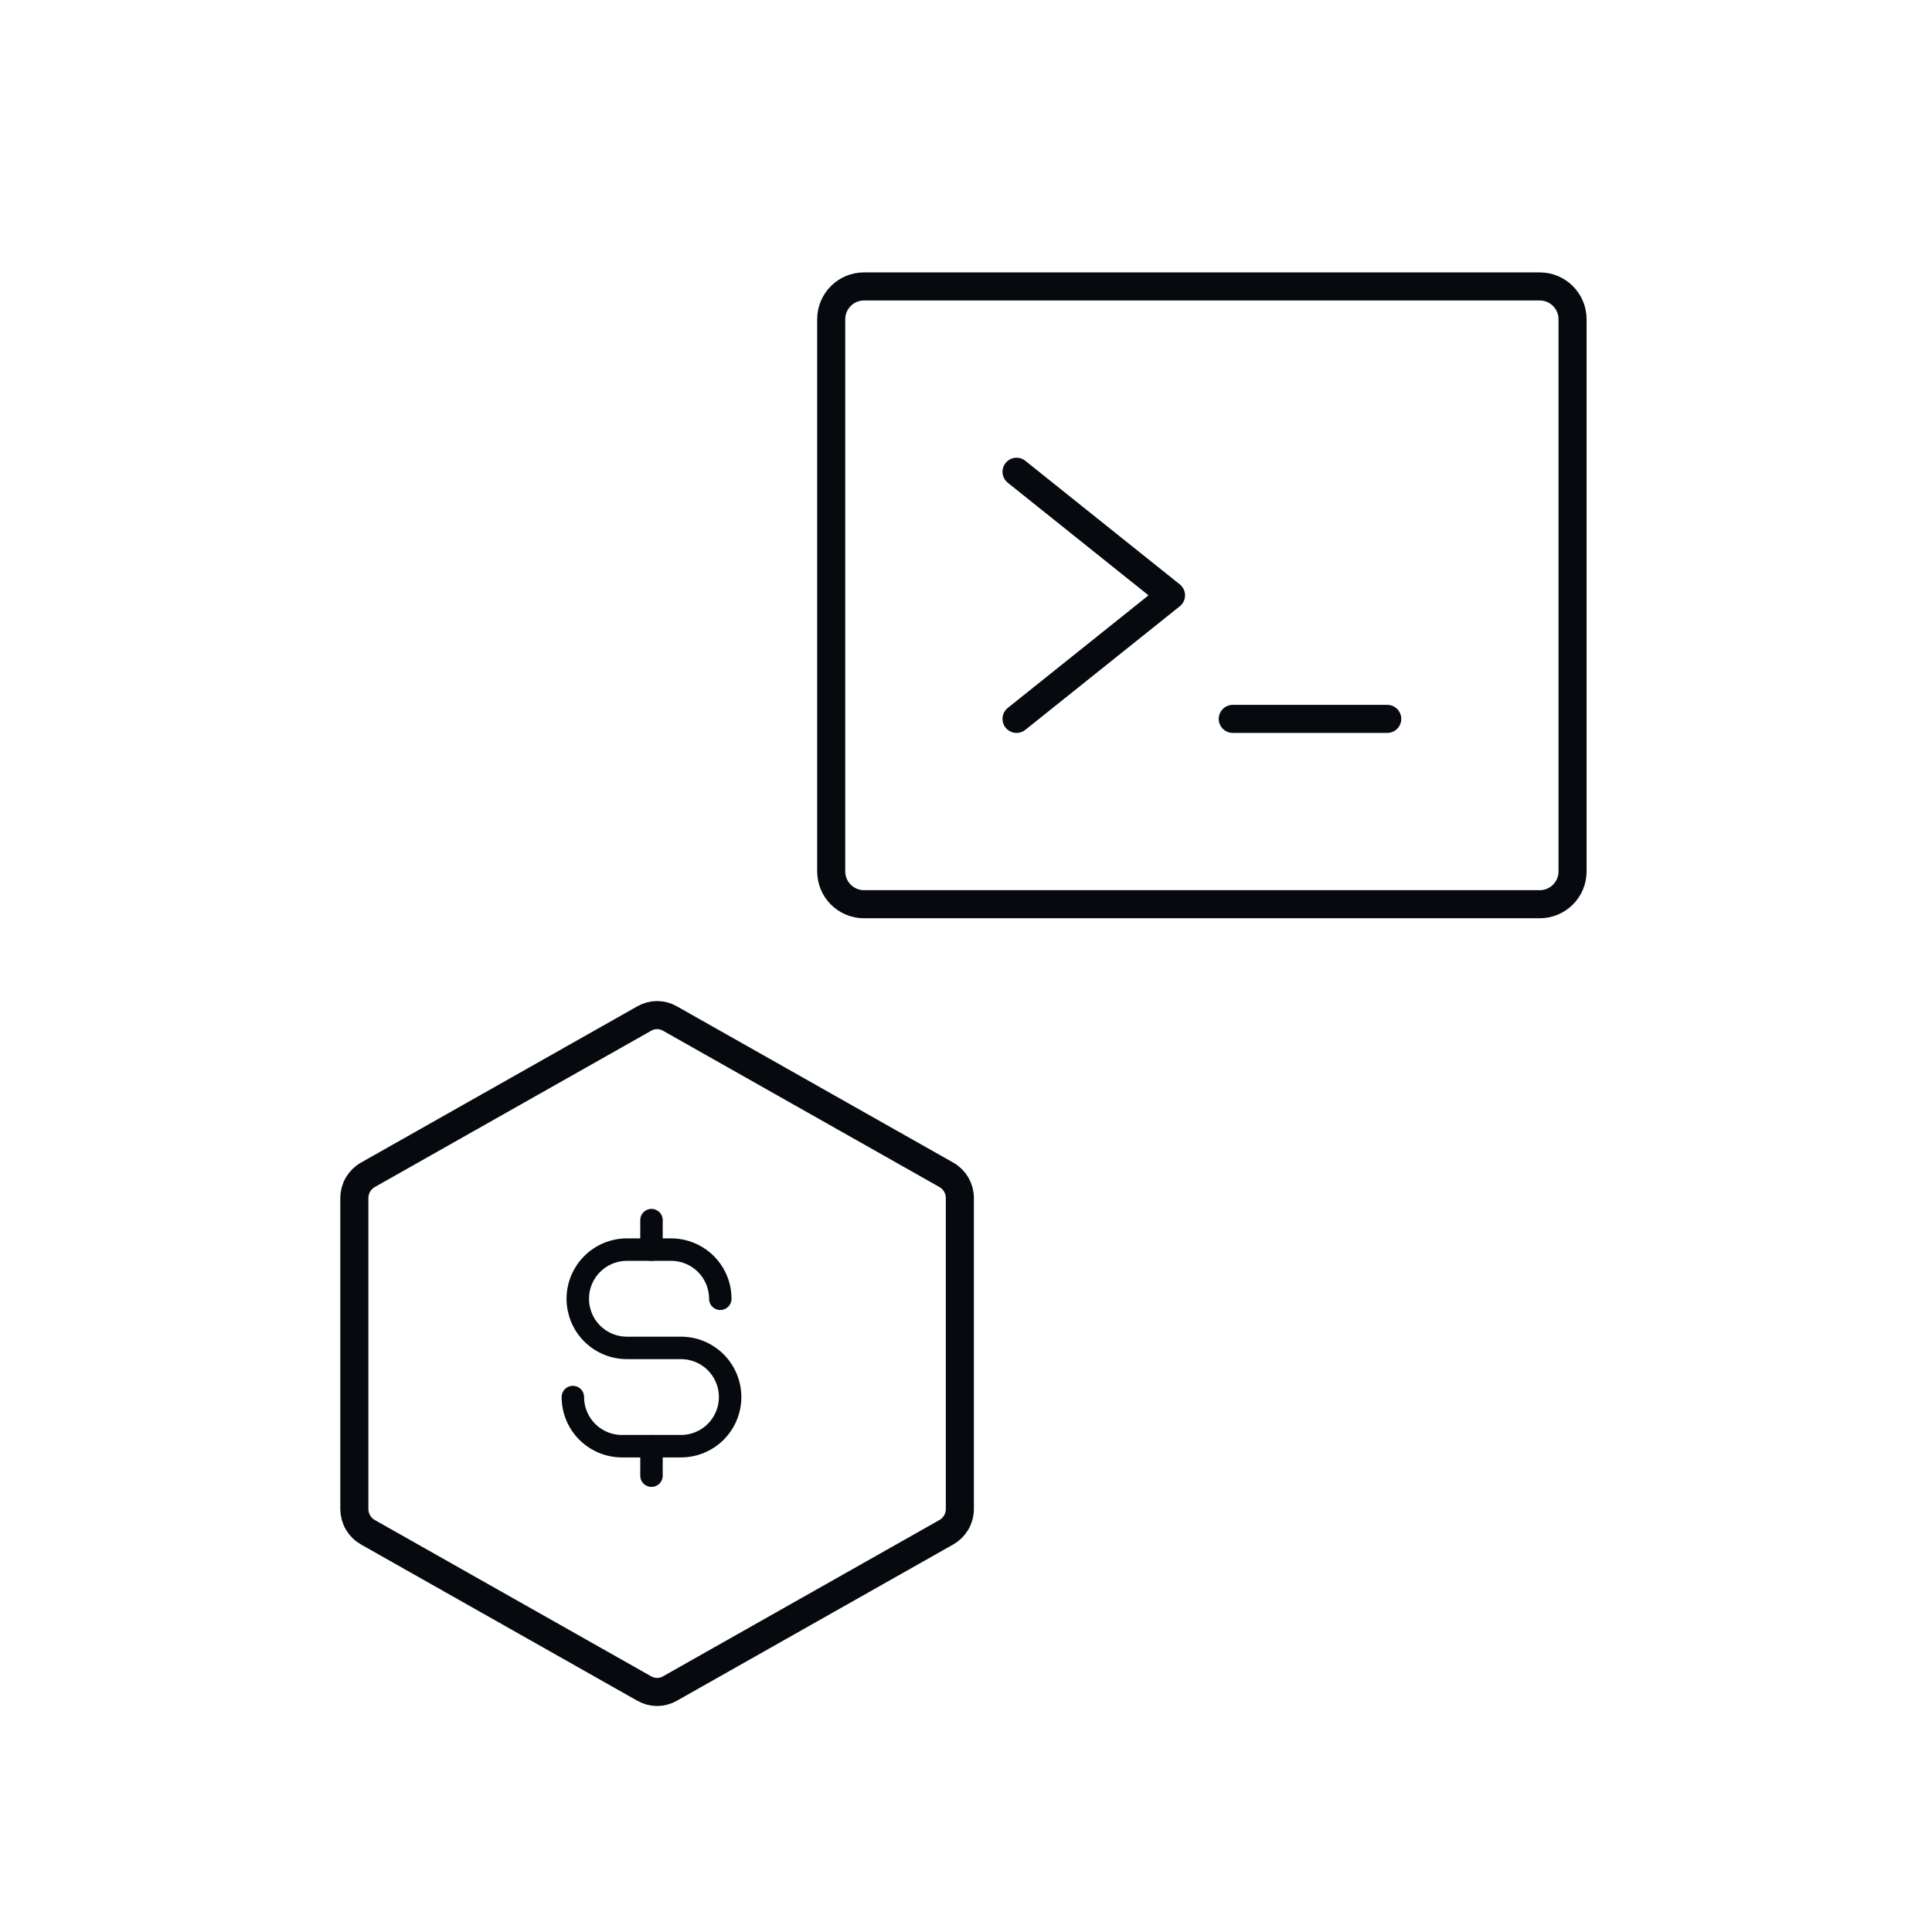
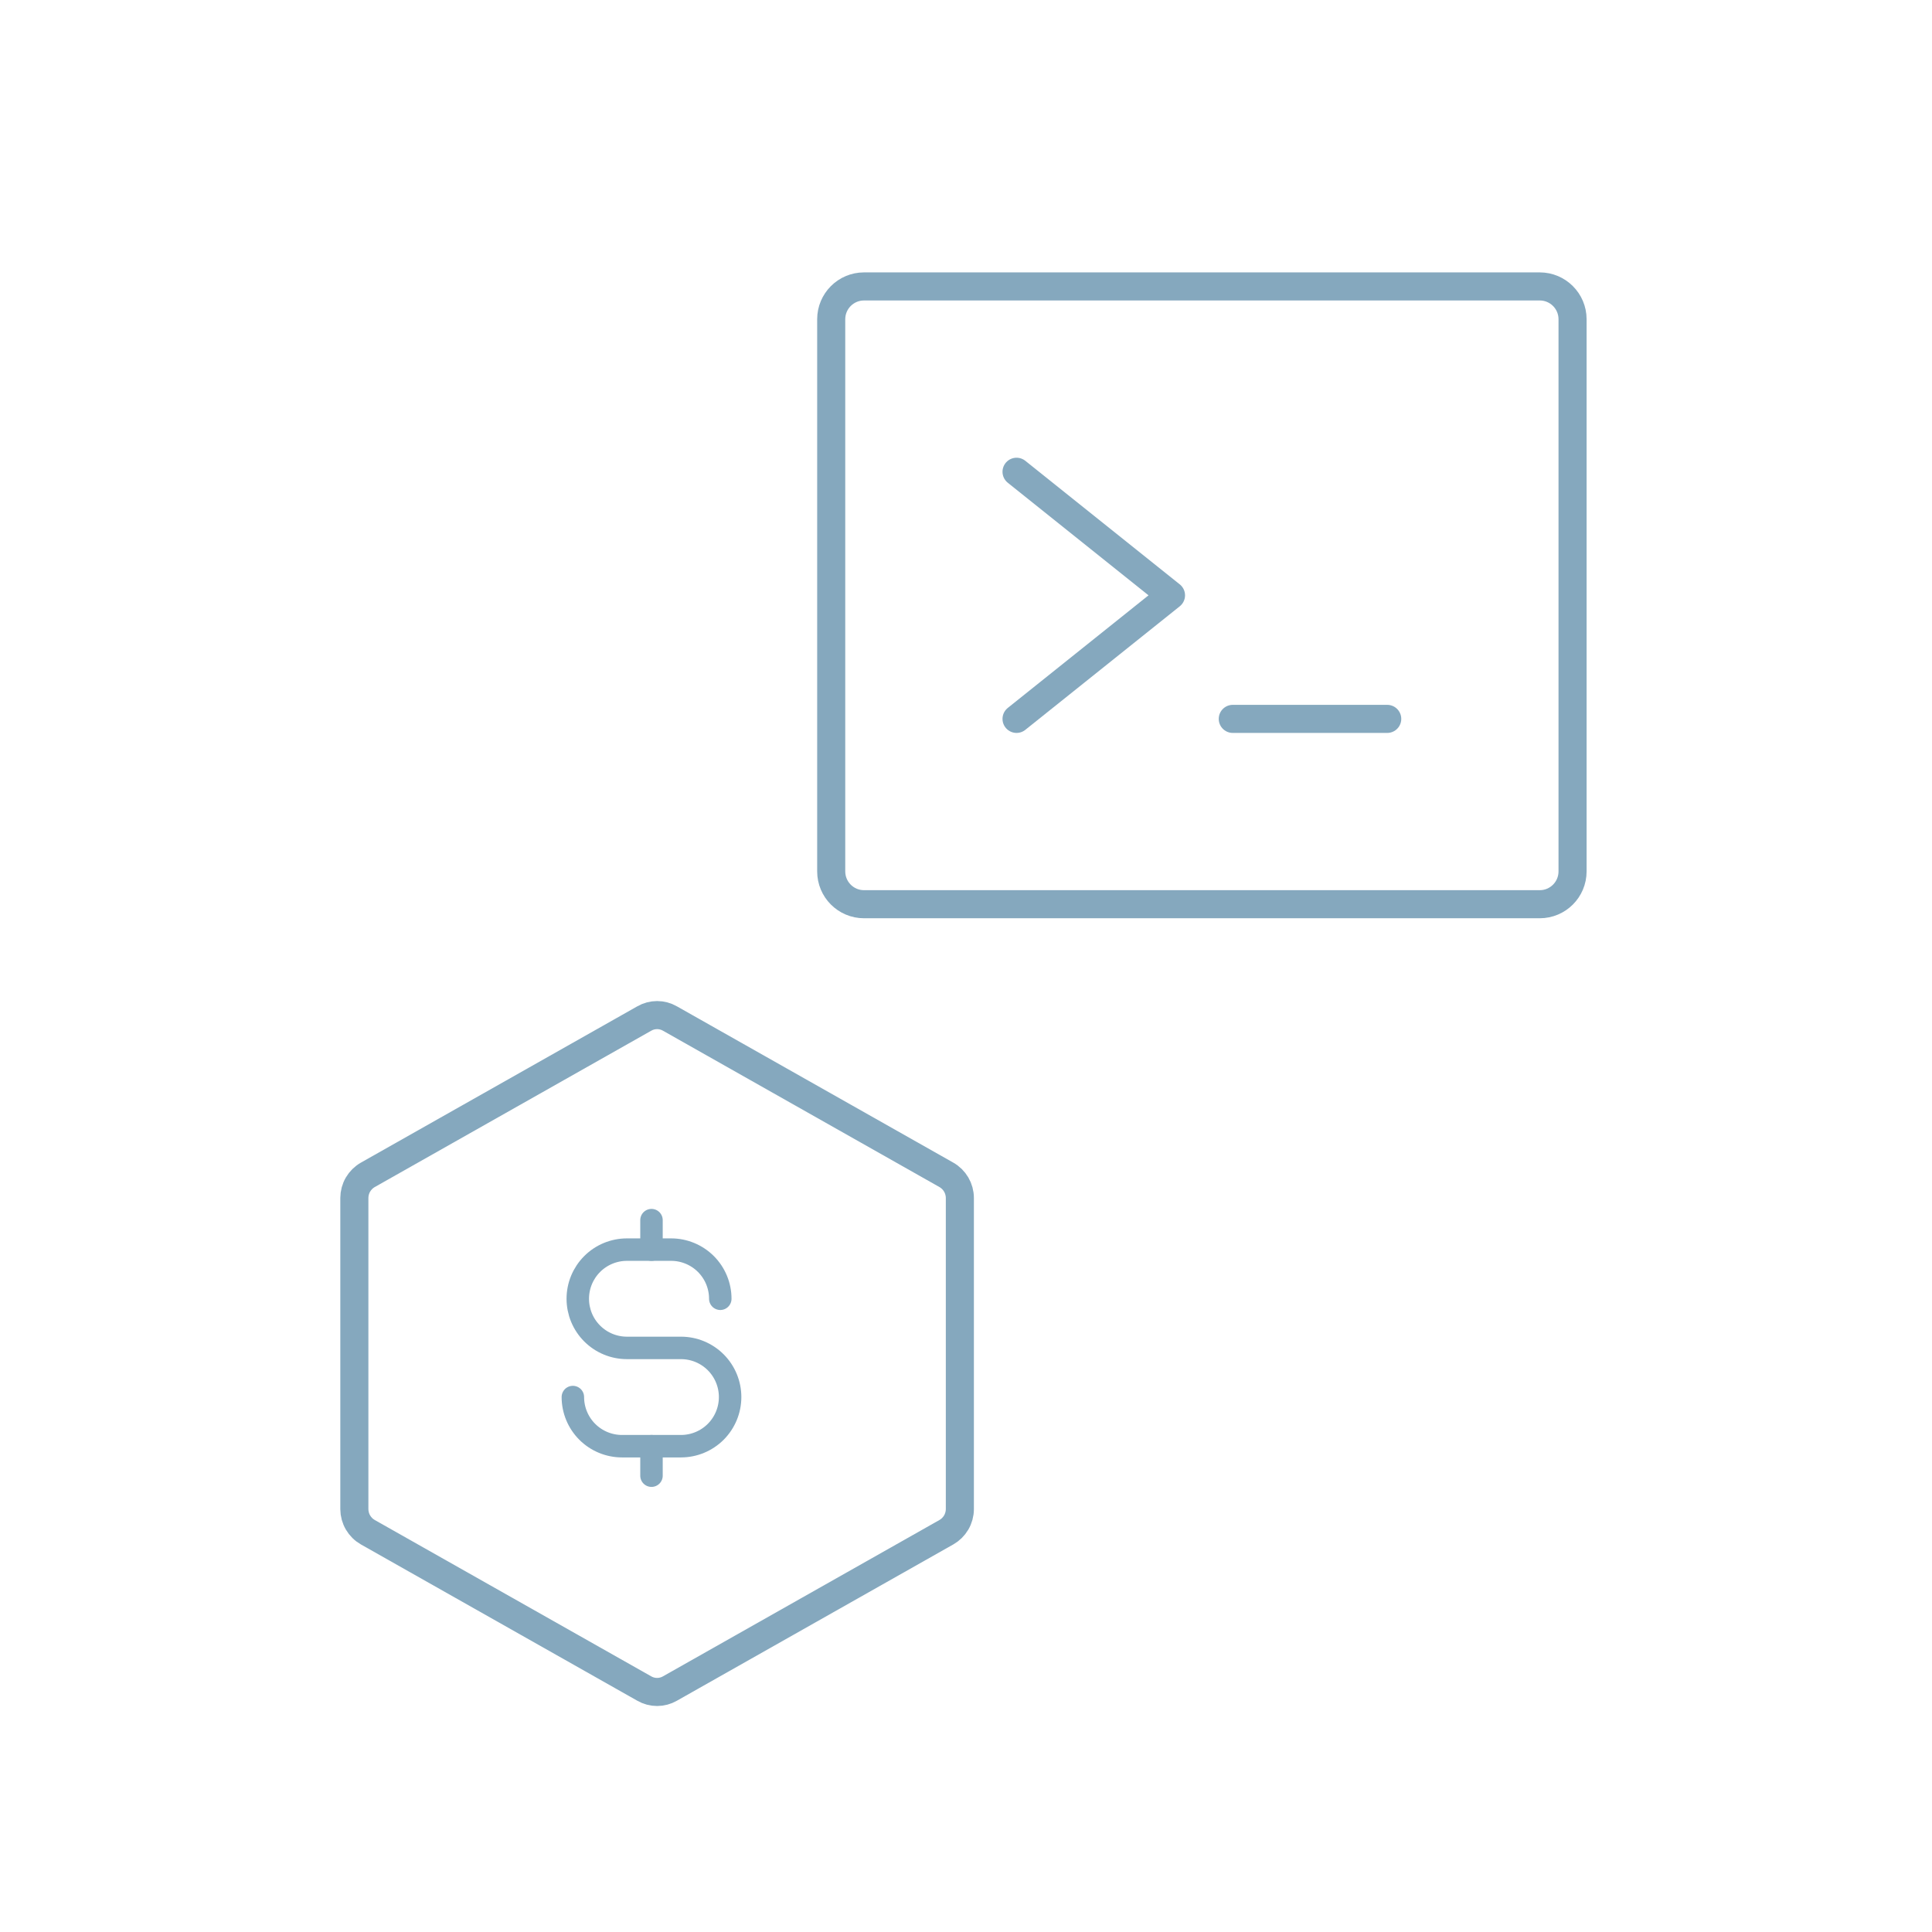
<svg xmlns="http://www.w3.org/2000/svg" width="172" height="172" viewBox="0 0 172 172" fill="none">
-   <path d="M85.453 134.358V106.643C85.451 106.226 85.339 105.816 85.128 105.456C84.917 105.096 84.615 104.798 84.252 104.592L59.643 90.676C59.295 90.476 58.901 90.37 58.5 90.37C58.099 90.37 57.705 90.476 57.357 90.676L32.748 104.592C32.385 104.798 32.083 105.096 31.872 105.456C31.661 105.816 31.549 106.226 31.547 106.643V134.358C31.549 134.775 31.661 135.184 31.872 135.544C32.083 135.904 32.385 136.203 32.748 136.409L57.357 150.325C57.705 150.525 58.099 150.631 58.5 150.631C58.901 150.631 59.295 150.525 59.643 150.325L84.252 136.409C84.615 136.203 84.917 135.904 85.128 135.544C85.339 135.184 85.451 134.775 85.453 134.358V134.358Z" stroke="#060A0F" stroke-width="2.5" stroke-linecap="round" stroke-linejoin="round" />
-   <path d="M58 108.625V111.25" stroke="#060A0F" stroke-width="2" stroke-linecap="round" stroke-linejoin="round" />
-   <path d="M58 128.75V131.375" stroke="#060A0F" stroke-width="2" stroke-linecap="round" stroke-linejoin="round" />
-   <path d="M64.125 115.625C64.125 115.05 64.012 114.482 63.792 113.951C63.572 113.42 63.25 112.938 62.844 112.531C62.437 112.125 61.955 111.803 61.424 111.583C60.893 111.363 60.325 111.25 59.75 111.25H55.812C54.652 111.25 53.539 111.711 52.719 112.531C51.898 113.352 51.438 114.465 51.438 115.625C51.438 116.785 51.898 117.898 52.719 118.719C53.539 119.539 54.652 120 55.812 120H60.625C61.785 120 62.898 120.461 63.719 121.281C64.539 122.102 65 123.215 65 124.375C65 125.535 64.539 126.648 63.719 127.469C62.898 128.289 61.785 128.75 60.625 128.75H55.375C54.215 128.75 53.102 128.289 52.281 127.469C51.461 126.648 51 125.535 51 124.375" stroke="#060A0F" stroke-width="2" stroke-linecap="round" stroke-linejoin="round" />
-   <path d="M90.5 42L104.25 53L90.5 64" stroke="#060A0F" stroke-width="2.5" stroke-linecap="round" stroke-linejoin="round" />
-   <path d="M109.75 64H123.5" stroke="#060A0F" stroke-width="2.5" stroke-linecap="round" stroke-linejoin="round" />
-   <path d="M137.078 25.5H76.922C75.308 25.5 74 26.808 74 28.422V77.578C74 79.192 75.308 80.5 76.922 80.5H137.078C138.692 80.5 140 79.192 140 77.578V28.422C140 26.808 138.692 25.5 137.078 25.5Z" stroke="#060A0F" stroke-width="2.5" stroke-linecap="round" stroke-linejoin="round" />
+   <path d="M85.453 134.358V106.643C85.451 106.226 85.339 105.816 85.128 105.456C84.917 105.096 84.615 104.798 84.252 104.592L59.643 90.676C59.295 90.476 58.901 90.37 58.5 90.37C58.099 90.37 57.705 90.476 57.357 90.676L32.748 104.592C32.385 104.798 32.083 105.096 31.872 105.456C31.661 105.816 31.549 106.226 31.547 106.643V134.358C31.549 134.775 31.661 135.184 31.872 135.544C32.083 135.904 32.385 136.203 32.748 136.409L57.357 150.325C57.705 150.525 58.099 150.631 58.5 150.631C58.901 150.631 59.295 150.525 59.643 150.325L84.252 136.409C84.615 136.203 84.917 135.904 85.128 135.544C85.339 135.184 85.451 134.775 85.453 134.358V134.358Z" stroke="#85A8BE" stroke-width="2.5" stroke-linecap="round" stroke-linejoin="round" />
+   <path d="M58 108.625V111.25" stroke="#85A8BE" stroke-width="2" stroke-linecap="round" stroke-linejoin="round" />
+   <path d="M58 128.75V131.375" stroke="#85A8BE" stroke-width="2" stroke-linecap="round" stroke-linejoin="round" />
+   <path d="M64.125 115.625C64.125 115.05 64.012 114.482 63.792 113.951C63.572 113.42 63.25 112.938 62.844 112.531C62.437 112.125 61.955 111.803 61.424 111.583C60.893 111.363 60.325 111.25 59.75 111.25H55.812C54.652 111.25 53.539 111.711 52.719 112.531C51.898 113.352 51.438 114.465 51.438 115.625C51.438 116.785 51.898 117.898 52.719 118.719C53.539 119.539 54.652 120 55.812 120H60.625C61.785 120 62.898 120.461 63.719 121.281C64.539 122.102 65 123.215 65 124.375C65 125.535 64.539 126.648 63.719 127.469C62.898 128.289 61.785 128.75 60.625 128.75H55.375C54.215 128.75 53.102 128.289 52.281 127.469C51.461 126.648 51 125.535 51 124.375" stroke="#85A8BE" stroke-width="2" stroke-linecap="round" stroke-linejoin="round" />
+   <path d="M90.5 42L104.25 53L90.5 64" stroke="#85A8BE" stroke-width="2.5" stroke-linecap="round" stroke-linejoin="round" />
+   <path d="M109.75 64H123.5" stroke="#85A8BE" stroke-width="2.5" stroke-linecap="round" stroke-linejoin="round" />
+   <path d="M137.078 25.5H76.922C75.308 25.5 74 26.808 74 28.422V77.578C74 79.192 75.308 80.5 76.922 80.5H137.078C138.692 80.5 140 79.192 140 77.578V28.422C140 26.808 138.692 25.5 137.078 25.5Z" stroke="#85A8BE" stroke-width="2.5" stroke-linecap="round" stroke-linejoin="round" />
</svg>
